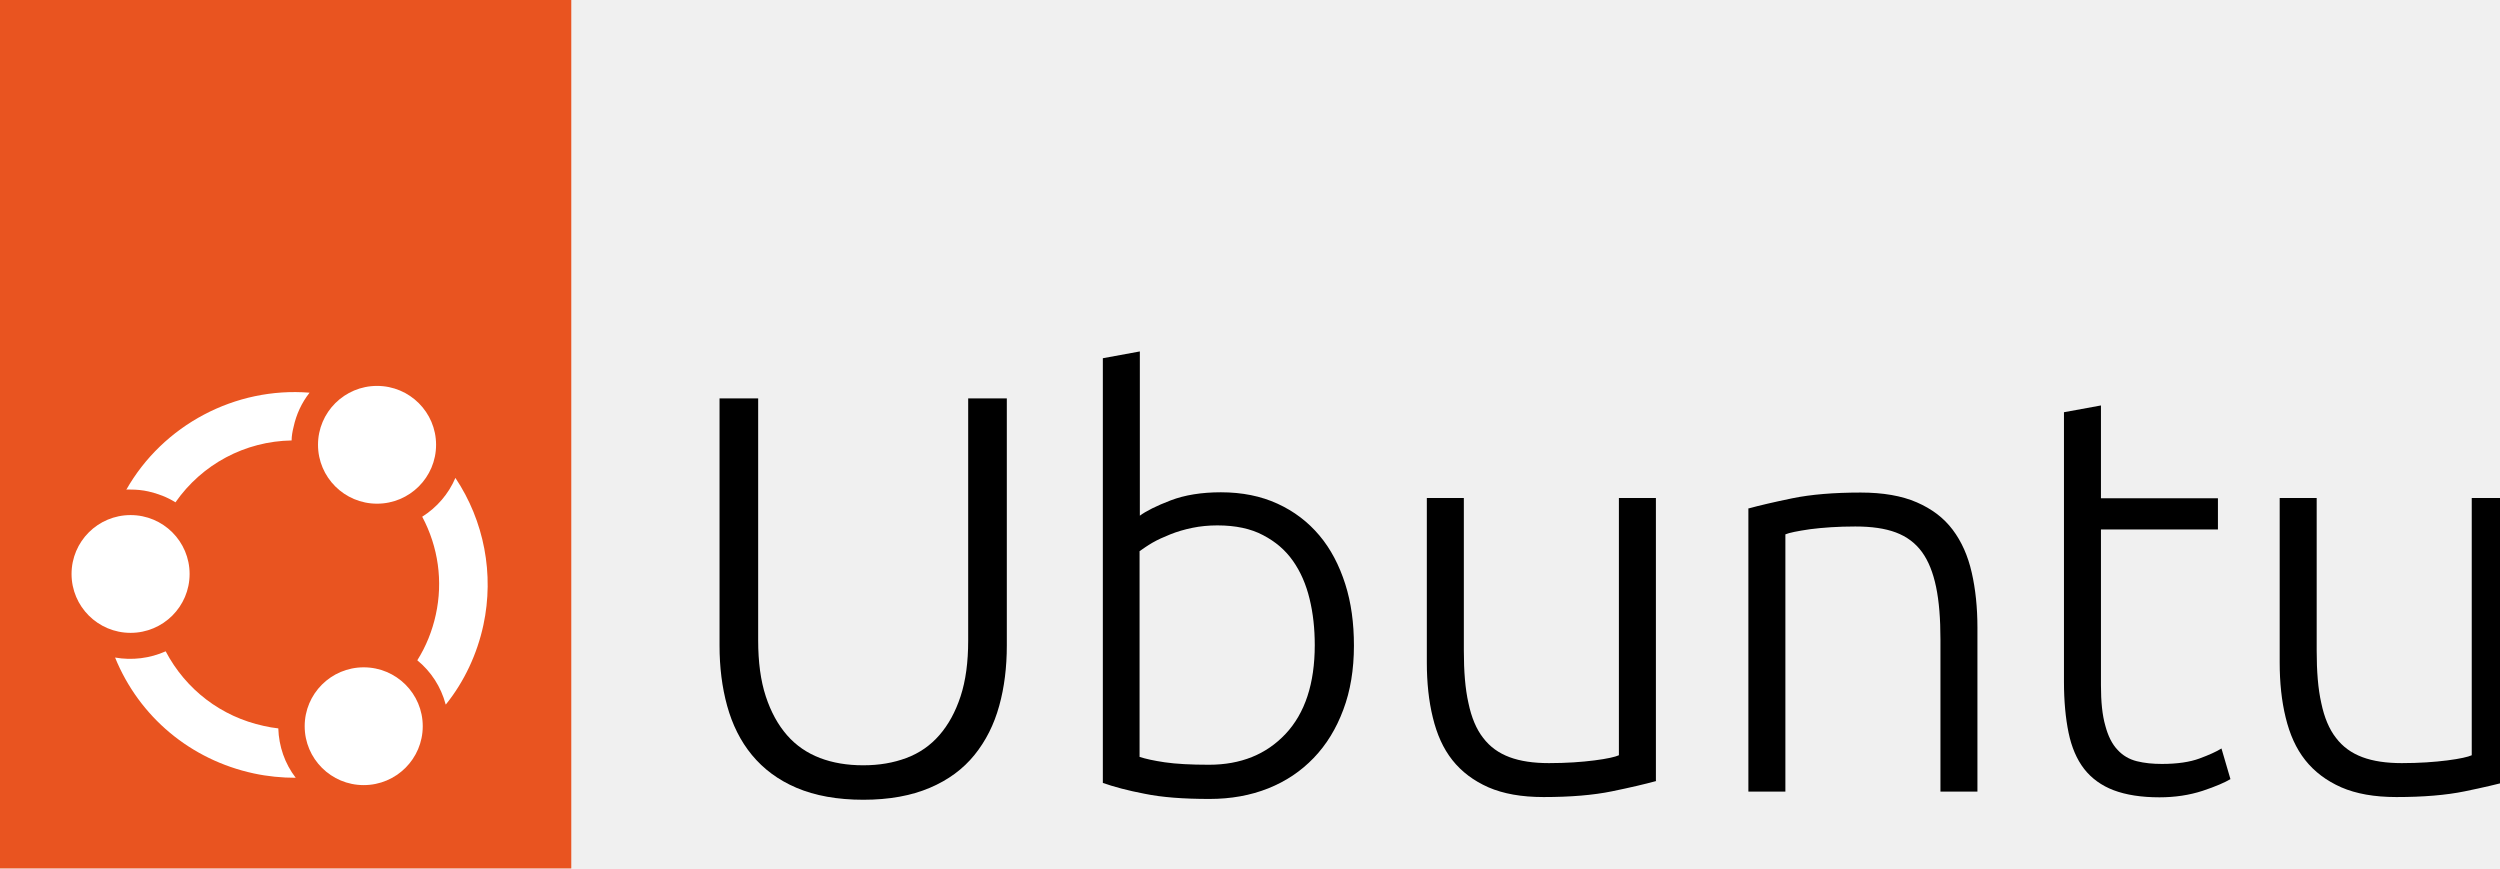
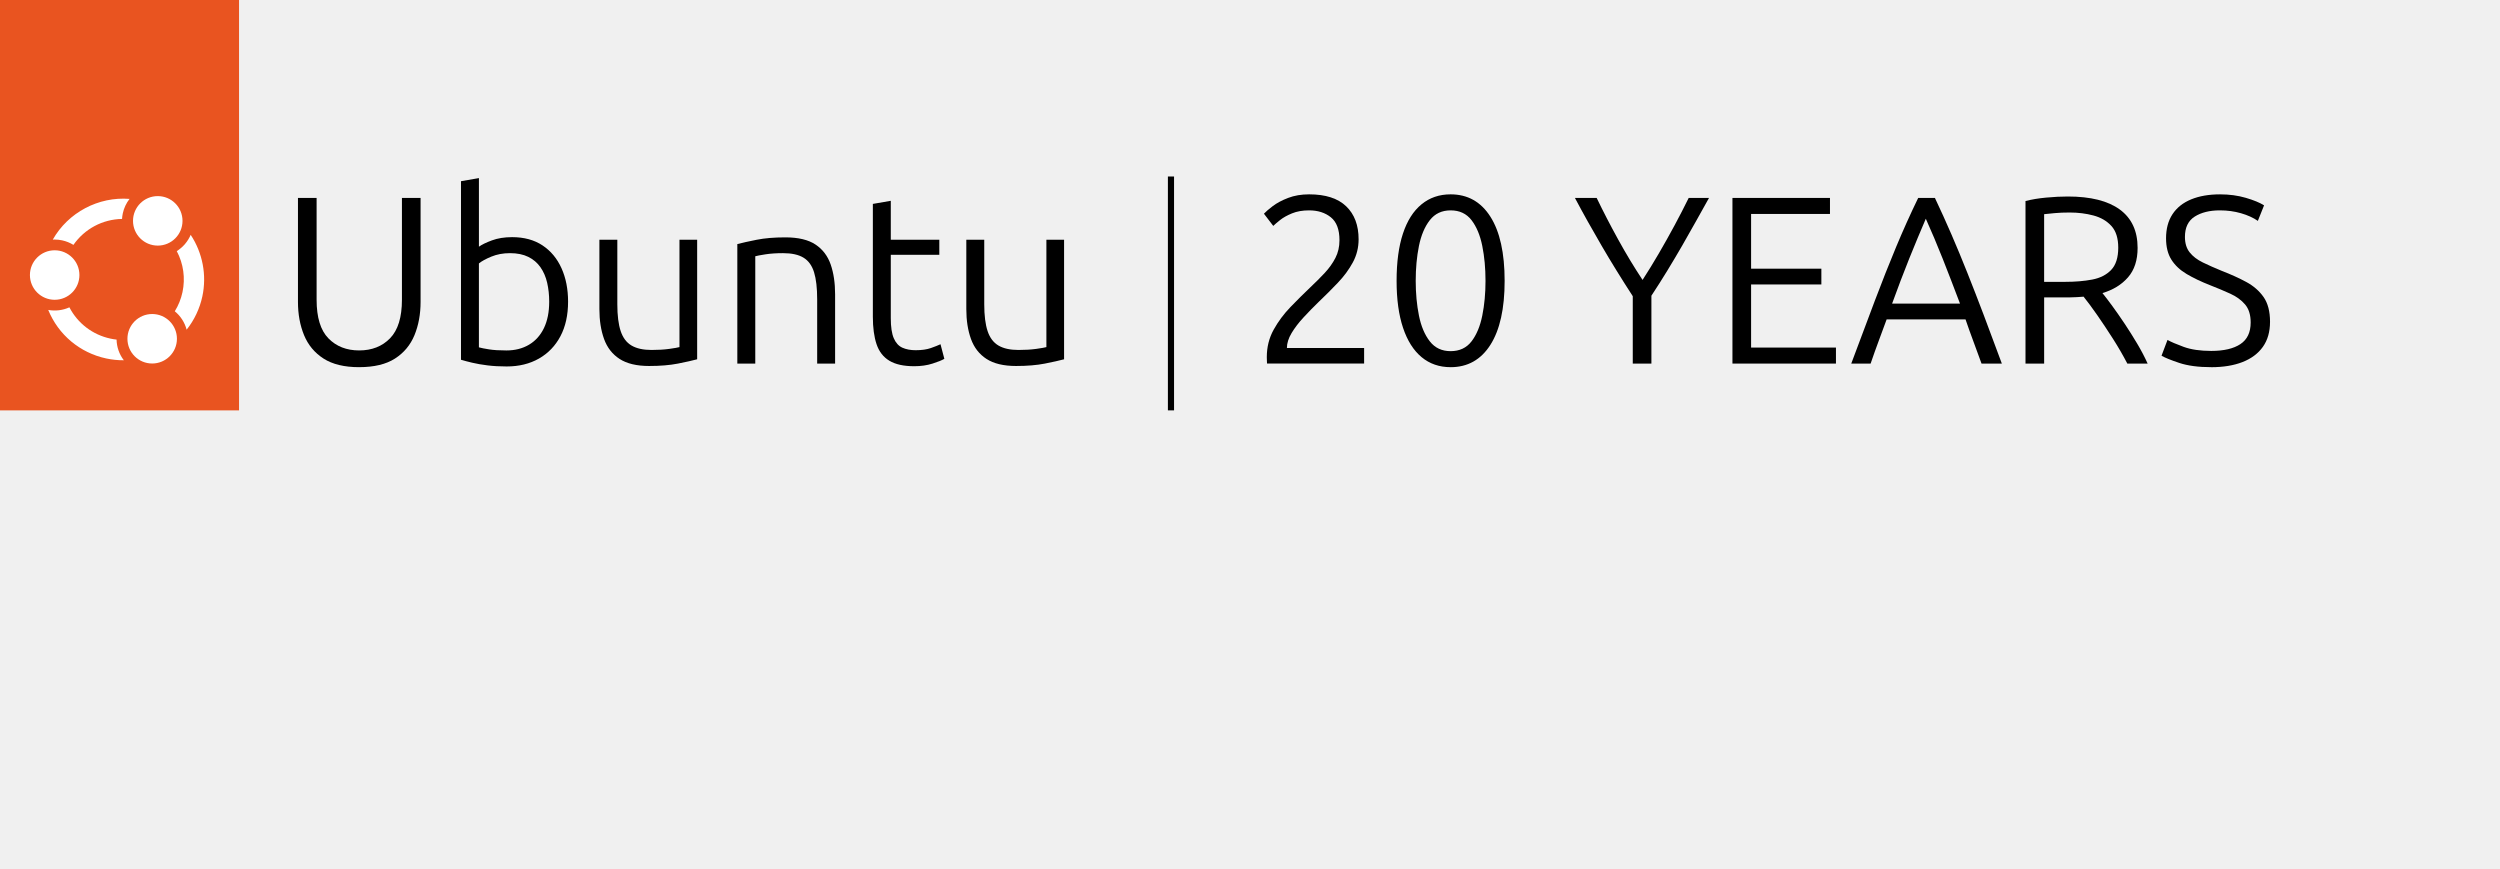
- <svg xmlns="http://www.w3.org/2000/svg" xmlns:ns1="https://github.com/RazrFalcon/usvg" width="190" height="66" viewBox="0 0 190 66" ns1:version="0.8.0">
-   <defs />
-   <path id="path76" d="M 65.622 60.782 C 63.637 60.782 61.942 60.472 60.536 59.874 C 59.13 59.276 58.014 58.431 57.146 57.379 C 56.277 56.327 55.657 55.069 55.264 53.646 C 54.871 52.223 54.685 50.696 54.685 49.067 L 54.685 30.278 L 57.621 30.278 L 57.621 48.675 C 57.621 50.304 57.807 51.728 58.2 52.924 C 58.593 54.12 59.13 55.089 59.813 55.873 C 60.495 56.657 61.343 57.234 62.314 57.606 C 63.286 57.977 64.382 58.162 65.602 58.162 C 66.821 58.162 67.896 57.977 68.889 57.606 C 69.881 57.234 70.708 56.657 71.39 55.873 C 72.073 55.089 72.61 54.12 73.003 52.924 C 73.396 51.728 73.582 50.325 73.582 48.675 L 73.582 30.278 L 76.518 30.278 L 76.518 49.067 C 76.518 50.696 76.332 52.243 75.939 53.646 C 75.546 55.069 74.926 56.306 74.058 57.379 C 73.189 58.451 72.073 59.276 70.667 59.874 C 69.261 60.472 67.586 60.782 65.602 60.782 Z" />
-   <path id="path78" d="M 86.607 39.208 C 87.103 38.837 87.889 38.445 88.964 38.032 C 90.039 37.62 91.321 37.414 92.789 37.414 C 94.402 37.414 95.828 37.702 97.089 38.28 C 98.351 38.858 99.405 39.662 100.273 40.693 C 101.142 41.724 101.782 42.962 102.238 44.385 C 102.692 45.808 102.899 47.355 102.899 49.067 C 102.899 50.882 102.63 52.511 102.093 53.934 C 101.556 55.378 100.811 56.595 99.839 57.606 C 98.867 58.616 97.73 59.379 96.387 59.916 C 95.042 60.452 93.554 60.72 91.92 60.72 C 89.936 60.72 88.302 60.596 87 60.328 C 85.697 60.081 84.643 59.792 83.816 59.503 L 83.816 27.225 L 86.628 26.709 L 86.628 39.208 Z M 86.607 57.523 C 87.041 57.667 87.682 57.812 88.53 57.936 C 89.378 58.059 90.494 58.121 91.879 58.121 C 94.298 58.121 96.242 57.337 97.709 55.77 C 99.178 54.202 99.922 51.954 99.922 49.026 C 99.922 47.788 99.797 46.613 99.529 45.519 C 99.26 44.406 98.846 43.457 98.268 42.632 C 97.688 41.807 96.944 41.167 95.993 40.672 C 95.063 40.177 93.905 39.93 92.52 39.93 C 91.858 39.93 91.218 39.992 90.618 40.116 C 90.018 40.239 89.46 40.404 88.943 40.611 C 88.427 40.817 87.972 41.023 87.579 41.25 C 87.186 41.477 86.876 41.704 86.607 41.889 L 86.607 57.482 Z" />
-   <path id="path80" d="M 125.869 59.359 C 125.041 59.586 123.905 59.854 122.499 60.142 C 121.092 60.431 119.356 60.576 117.309 60.576 C 115.635 60.576 114.249 60.328 113.113 59.833 C 111.996 59.338 111.086 58.657 110.383 57.771 C 109.68 56.884 109.205 55.811 108.895 54.533 C 108.584 53.274 108.439 51.872 108.439 50.346 L 108.439 37.847 L 111.252 37.847 L 111.252 49.438 C 111.252 51.026 111.355 52.346 111.603 53.439 C 111.831 54.533 112.203 55.419 112.72 56.079 C 113.237 56.76 113.898 57.234 114.725 57.544 C 115.552 57.853 116.544 57.997 117.723 57.997 C 119.046 57.997 120.204 57.915 121.175 57.791 C 122.147 57.667 122.768 57.523 123.036 57.399 L 123.036 37.847 L 125.849 37.847 L 125.849 59.338 Z" />
-   <path id="path82" d="M 132.857 38.651 C 133.683 38.424 134.821 38.156 136.227 37.867 C 137.632 37.579 139.369 37.434 141.416 37.434 C 143.112 37.434 144.538 37.682 145.675 38.177 C 146.812 38.672 147.722 39.353 148.404 40.26 C 149.086 41.167 149.562 42.24 149.852 43.519 C 150.141 44.777 150.285 46.179 150.285 47.706 L 150.285 60.163 L 147.474 60.163 L 147.474 48.613 C 147.474 47.025 147.37 45.705 147.143 44.612 C 146.916 43.519 146.564 42.632 146.068 41.951 C 145.572 41.271 144.91 40.776 144.084 40.466 C 143.256 40.157 142.243 40.013 141.003 40.013 C 139.679 40.013 138.542 40.095 137.57 40.219 C 136.599 40.363 135.979 40.487 135.689 40.611 L 135.689 60.163 L 132.877 60.163 L 132.877 38.672 Z" />
-   <path id="path84" d="M 159.672 37.867 L 168.563 37.867 L 168.563 40.239 L 159.672 40.239 L 159.672 52.078 C 159.672 53.336 159.776 54.367 160.004 55.151 C 160.21 55.935 160.52 56.554 160.934 56.987 C 161.326 57.42 161.823 57.709 162.401 57.853 C 162.981 57.997 163.601 58.059 164.303 58.059 C 165.482 58.059 166.433 57.915 167.157 57.647 C 167.88 57.379 168.439 57.131 168.832 56.884 L 169.514 59.214 C 169.1 59.462 168.397 59.771 167.405 60.101 C 166.392 60.431 165.296 60.596 164.117 60.596 C 162.732 60.596 161.575 60.411 160.644 60.06 C 159.714 59.709 158.949 59.152 158.39 58.431 C 157.832 57.709 157.439 56.781 157.212 55.688 C 156.985 54.594 156.861 53.295 156.861 51.81 L 156.861 31.329 L 159.672 30.814 L 159.672 37.888 Z" />
-   <path id="path86" d="M 190.685 59.359 C 189.858 59.586 188.721 59.854 187.315 60.142 C 185.909 60.431 184.172 60.576 182.126 60.576 C 180.451 60.576 179.065 60.328 177.928 59.833 C 176.812 59.338 175.902 58.657 175.199 57.771 C 174.497 56.884 174.021 55.811 173.711 54.533 C 173.401 53.274 173.256 51.872 173.256 50.346 L 173.256 37.847 L 176.068 37.847 L 176.068 49.438 C 176.068 51.026 176.171 52.346 176.419 53.439 C 176.647 54.533 177.019 55.419 177.536 56.079 C 178.052 56.76 178.714 57.234 179.541 57.544 C 180.368 57.853 181.361 57.997 182.538 57.997 C 183.862 57.997 185.02 57.915 185.992 57.791 C 186.963 57.667 187.583 57.523 187.852 57.399 L 187.852 37.847 L 190.664 37.847 L 190.664 59.338 Z" />
-   <path id="path88" fill="#e95420" d="M 43.417 0 L 0 0 L 0 66 L 43.417 66 Z" />
-   <path id="path90" fill="#ffffff" d="M 9.924 48.097 C 12.402 48.097 14.41 46.094 14.41 43.622 C 14.41 41.15 12.402 39.146 9.924 39.146 C 7.446 39.146 5.438 41.15 5.438 43.622 C 5.438 46.094 7.446 48.097 9.924 48.097 Z" />
-   <path id="path92" fill="#ffffff" d="M 28.656 38.28 C 31.133 38.28 33.142 36.276 33.142 33.804 C 33.142 31.333 31.133 29.329 28.656 29.329 C 26.178 29.329 24.169 31.333 24.169 33.804 C 24.169 36.276 26.178 38.28 28.656 38.28 Z" />
-   <path id="path94" fill="#ffffff" d="M 20.055 55.172 C 16.809 54.471 14.121 52.408 12.591 49.5 C 11.392 50.036 10.048 50.201 8.746 49.974 C 10.586 54.491 14.493 57.75 19.29 58.781 C 20.344 59.008 21.419 59.111 22.474 59.111 C 21.647 58.039 21.192 56.719 21.151 55.357 C 20.778 55.316 20.406 55.254 20.055 55.172 Z" />
-   <path id="path96" fill="#ffffff" d="M 27.642 59.668 C 30.12 59.668 32.129 57.664 32.129 55.192 C 32.129 52.721 30.12 50.717 27.642 50.717 C 25.165 50.717 23.156 52.721 23.156 55.192 C 23.156 57.664 25.165 59.668 27.642 59.668 Z" />
-   <path id="path98" fill="#ffffff" d="M 33.886 53.542 C 35.292 51.789 36.264 49.706 36.739 47.499 C 37.566 43.642 36.801 39.6 34.61 36.321 C 34.093 37.537 33.204 38.569 32.088 39.27 C 33.307 41.559 33.68 44.179 33.121 46.716 C 32.852 47.953 32.377 49.129 31.715 50.181 C 32.77 51.047 33.514 52.202 33.866 53.522 Z" />
-   <path id="path100" fill="#ffffff" d="M 9.573 37.207 C 9.697 37.207 9.8 37.207 9.924 37.207 C 10.379 37.207 10.834 37.249 11.288 37.352 C 12.012 37.517 12.715 37.785 13.335 38.177 C 15.361 35.269 18.628 33.536 22.163 33.474 C 22.163 33.144 22.225 32.794 22.308 32.464 C 22.515 31.494 22.928 30.607 23.528 29.844 C 17.884 29.391 12.384 32.299 9.593 37.228 Z" />
+ <svg xmlns="http://www.w3.org/2000/svg" id="Layer_1" viewBox="0 0 190 66">
+   <rect width="18.167" height="31.189" fill="#e95420" />
+   <circle cx="4.155" cy="20.903" r="1.881" fill="#fff" />
+   <circle cx="11.99" cy="16.785" r="1.881" fill="#fff" />
+   <path d="M8.398,25.735c-1.355-.29-2.488-1.154-3.124-2.378-.501.228-1.066.297-1.609.197.771,1.888,2.404,3.26,4.409,3.689.44.094.889.14,1.336.137-.346-.453-.538-1-.551-1.57-.155-.017-.31-.042-.461-.075Z" fill="#fff" />
+   <circle cx="11.566" cy="25.746" r="1.881" fill="#fff" />
+   <path d="M14.184,25.056c.585-.736.997-1.606,1.195-2.531.346-1.613.023-3.305-.887-4.677-.217.509-.585.94-1.058,1.237.508.955.662,2.057.435,3.117-.111.519-.308,1.008-.585,1.455.442.362.755.85.9,1.399Z" fill="#fff" />
+   <path d="M4.01,18.21c.048-.003.096-.004.143-.004.19,0,.38.02.568.06.307.066.595.182.859.345.847-1.216,2.214-1.946,3.695-1.972.008-.142.027-.283.057-.423.086-.402.263-.778.514-1.1-2.366-.187-4.665,1.032-5.835,3.093Z" fill="#fff" />
+   <rect x="2.163" y="14.724" width="13.845" height="13.819" fill="none" />
+   <path d="M27.296,27.905c-1.126,0-2.029-.218-2.707-.654-.678-.436-1.172-1.029-1.481-1.78-.309-.751-.463-1.593-.463-2.525v-7.903h1.417v7.739c0,1.344.3,2.323.899,2.934.599.612,1.378.917,2.334.917.969,0,1.753-.309,2.353-.927.599-.618.899-1.592.899-2.925v-7.739h1.417v7.903c0,.933-.154,1.774-.463,2.525-.309.751-.802,1.344-1.481,1.78-.678.436-1.587.654-2.725.654Z" />
+   <path d="M38.505,27.851c-.533,0-1.017-.027-1.453-.082-.436-.054-.821-.121-1.154-.2-.333-.079-.621-.154-.863-.227v-13.571l1.363-.236v5.214c.218-.157.548-.318.99-.481.442-.164.954-.245,1.535-.245.908,0,1.677.209,2.307.627.63.418,1.111.996,1.444,1.735.333.739.5,1.587.5,2.543,0,1.017-.194,1.892-.581,2.625-.388.733-.933,1.299-1.635,1.699-.703.4-1.52.599-2.453.599ZM38.487,26.634c.654,0,1.226-.145,1.717-.436.491-.291.869-.711,1.135-1.263.266-.551.4-1.22.4-2.007,0-.509-.052-.987-.154-1.435-.103-.448-.273-.842-.509-1.181-.236-.339-.545-.602-.927-.79-.381-.188-.845-.282-1.39-.282-.521,0-.993.088-1.417.263-.424.176-.739.348-.945.518v6.377c.17.049.427.1.772.154.345.055.784.082,1.317.082Z" />
+   <path d="M49.333,27.815c-.945,0-1.693-.179-2.244-.536-.551-.357-.945-.863-1.181-1.517-.236-.654-.354-1.411-.354-2.271v-5.269h1.363v4.905c0,.848.085,1.526.254,2.035.169.509.445.875.827,1.099.381.224.887.336,1.517.336.509,0,.96-.027,1.353-.082.393-.055.651-.1.772-.136v-8.157h1.344v9.084c-.363.097-.851.206-1.462.327-.612.121-1.342.182-2.189.182Z" />
+   <path d="M56.037,27.633v-9.084c.375-.097.866-.206,1.472-.327.605-.121,1.332-.182,2.18-.182.981,0,1.744.182,2.289.545.545.363.929.869,1.154,1.517.224.648.336,1.402.336,2.262v5.269h-1.363v-4.887c0-.86-.079-1.544-.236-2.053-.158-.509-.424-.878-.799-1.108-.376-.23-.896-.345-1.562-.345-.509,0-.957.03-1.344.091-.388.061-.642.109-.763.145v8.157h-1.363Z" />
+   <path d="M69.48,27.833c-.799,0-1.429-.139-1.889-.418-.46-.278-.784-.696-.972-1.254-.188-.557-.282-1.254-.282-2.089v-8.575l1.363-.236v2.961h3.688v1.145h-3.688v4.814c0,.666.075,1.175.227,1.526.151.351.369.59.654.718.284.127.621.191,1.008.191.46,0,.845-.055,1.154-.163.309-.109.554-.206.736-.291l.291,1.108c-.182.109-.481.23-.899.363s-.881.2-1.39.2Z" />
+   <path d="M77.219,27.815c-.945,0-1.693-.179-2.244-.536-.551-.357-.945-.863-1.181-1.517-.236-.654-.354-1.411-.354-2.271v-5.269h1.363v4.905c0,.848.085,1.526.254,2.035.169.509.445.875.827,1.099.381.224.887.336,1.517.336.509,0,.96-.027,1.353-.082.393-.055.651-.1.772-.136v-8.157h1.344v9.084c-.363.097-.851.206-1.462.327-.612.121-1.342.182-2.189.182Z" />
+   <path d="M96.295,27.633c0-.036-.003-.097-.009-.182-.006-.085-.009-.188-.009-.309,0-.763.173-1.456.518-2.08.345-.624.772-1.199,1.281-1.726.509-.527,1.005-1.02,1.49-1.481.412-.388.784-.76,1.117-1.117.333-.357.602-.736.808-1.135.206-.4.309-.848.309-1.344,0-.811-.218-1.393-.654-1.744-.436-.351-.987-.527-1.653-.527-.497,0-.93.076-1.299.227-.37.152-.672.321-.908.509-.236.188-.409.336-.518.445l-.709-.927c.133-.145.354-.336.663-.572s.699-.445,1.172-.627c.472-.182,1.005-.273,1.599-.273,1.247,0,2.186.303,2.816.908.63.606.945,1.441.945,2.507,0,.63-.145,1.214-.436,1.753-.291.539-.669,1.054-1.135,1.544-.466.491-.954.978-1.462,1.462-.388.376-.769.766-1.145,1.172-.376.406-.681.806-.917,1.199-.236.394-.354.772-.354,1.135h5.868v1.181h-7.376Z" />
+   <path d="M110.247,27.905c-.86,0-1.596-.254-2.207-.763-.612-.509-1.081-1.25-1.408-2.226-.327-.975-.491-2.165-.491-3.57,0-1.417.16-2.613.481-3.588.321-.975.79-1.717,1.408-2.225.618-.509,1.356-.763,2.216-.763,1.296,0,2.304.566,3.025,1.699.72,1.133,1.081,2.759,1.081,4.878,0,2.107-.361,3.727-1.081,4.86-.721,1.133-1.729,1.699-3.025,1.699ZM110.247,26.688c.678,0,1.208-.248,1.59-.745.381-.496.654-1.151.817-1.962.164-.811.245-1.69.245-2.634,0-.957-.082-1.841-.245-2.652-.163-.811-.436-1.465-.817-1.962-.382-.496-.912-.745-1.59-.745-.666,0-1.193.248-1.581.745-.388.497-.663,1.151-.827,1.962-.164.812-.245,1.696-.245,2.652,0,.945.082,1.823.245,2.634.163.812.439,1.466.827,1.962.388.497.914.745,1.581.745Z" />
+   <path d="M124.09,27.633v-5.123c-.424-.654-.833-1.299-1.226-1.935-.394-.636-.772-1.265-1.135-1.889-.363-.624-.715-1.238-1.054-1.844-.339-.605-.666-1.205-.981-1.799h1.653c.496,1.03,1.041,2.083,1.635,3.161.593,1.078,1.211,2.101,1.853,3.07.424-.654.838-1.329,1.244-2.026.406-.696.799-1.399,1.181-2.107.381-.709.742-1.408,1.081-2.098h1.544c-.327.581-.66,1.178-.999,1.789-.339.612-.688,1.226-1.045,1.844-.357.618-.73,1.244-1.117,1.88-.388.636-.793,1.275-1.217,1.917v5.159h-1.417Z" />
+   <path d="M131.666,27.633v-12.59h7.412v1.217h-5.995v4.16h5.341v1.199h-5.341v4.796h6.449v1.217h-7.866Z" />
+   <path d="M140.695,27.633c.654-1.756,1.254-3.355,1.799-4.796.545-1.441,1.081-2.795,1.608-4.06.527-1.265,1.087-2.51,1.68-3.733h1.272c.436.921.857,1.85,1.263,2.789.406.939.808,1.911,1.208,2.916.4,1.005.814,2.074,1.244,3.206.43,1.133.887,2.359,1.372,3.679h-1.544c-.218-.605-.43-1.184-.636-1.735-.206-.551-.4-1.093-.581-1.626h-5.995c-.194.533-.394,1.075-.6,1.626-.206.551-.412,1.13-.618,1.735h-1.472ZM143.801,23.073h5.159c-.23-.605-.454-1.193-.672-1.762-.218-.569-.433-1.12-.645-1.653-.212-.533-.424-1.051-.636-1.553-.212-.502-.427-.996-.645-1.481-.206.485-.415.978-.627,1.481-.212.503-.424,1.021-.636,1.553-.212.533-.427,1.084-.645,1.653-.218.569-.436,1.157-.654,1.762Z" />
+   <path d="M153.938,27.633v-12.354c.46-.121.987-.209,1.581-.263.593-.055,1.138-.082,1.635-.082,1.732,0,3.049.33,3.951.99.902.66,1.353,1.632,1.353,2.916,0,.933-.242,1.678-.727,2.235-.485.557-1.133.957-1.944,1.199.206.254.457.584.754.99.297.406.609.854.936,1.344.327.491.645.996.954,1.517.309.521.572,1.024.79,1.508h-1.544c-.327-.63-.694-1.263-1.099-1.898-.406-.636-.802-1.232-1.19-1.789-.388-.557-.733-1.023-1.035-1.399-.17.012-.342.024-.518.036-.176.012-.348.018-.518.018h-1.962v5.032h-1.417ZM155.355,21.42h1.599c.763,0,1.447-.057,2.053-.173.605-.115,1.087-.36,1.444-.736.357-.375.536-.938.536-1.69,0-.714-.173-1.263-.518-1.644-.345-.381-.799-.648-1.363-.799-.563-.151-1.166-.227-1.808-.227-.424,0-.799.015-1.126.045-.327.03-.6.058-.818.082v5.141Z" />
+   <path d="M168.054,27.905c-.981,0-1.796-.109-2.443-.327-.648-.218-1.093-.4-1.335-.545l.454-1.199c.254.145.663.321,1.226.527.563.206,1.263.309,2.098.309.957,0,1.696-.173,2.216-.518.521-.345.781-.893.781-1.644,0-.581-.143-1.038-.427-1.372-.285-.333-.66-.605-1.126-.817-.466-.212-.978-.427-1.535-.645-.678-.266-1.269-.548-1.771-.845-.503-.297-.89-.66-1.163-1.09-.273-.43-.409-.972-.409-1.626,0-.727.164-1.338.491-1.835.327-.496.799-.872,1.417-1.126.618-.254,1.35-.381,2.198-.381.702,0,1.353.088,1.953.263.599.176,1.063.366,1.39.572l-.472,1.181c-.351-.242-.778-.436-1.281-.581-.503-.145-1.039-.218-1.608-.218-.775,0-1.411.158-1.908.472-.497.315-.745.83-.745,1.544,0,.485.121.878.363,1.181.242.303.575.557.999.763.424.206.902.418,1.435.636.69.267,1.311.548,1.862.845.551.297.99.678,1.317,1.145.327.466.491,1.093.491,1.88,0,.763-.182,1.399-.545,1.908-.363.509-.878.893-1.544,1.154-.666.26-1.46.391-2.38.391Z" />
+   <path d="M88.994,31.188V13.414" fill="none" stroke="#000" stroke-miterlimit="10" stroke-width=".468" />
</svg>
